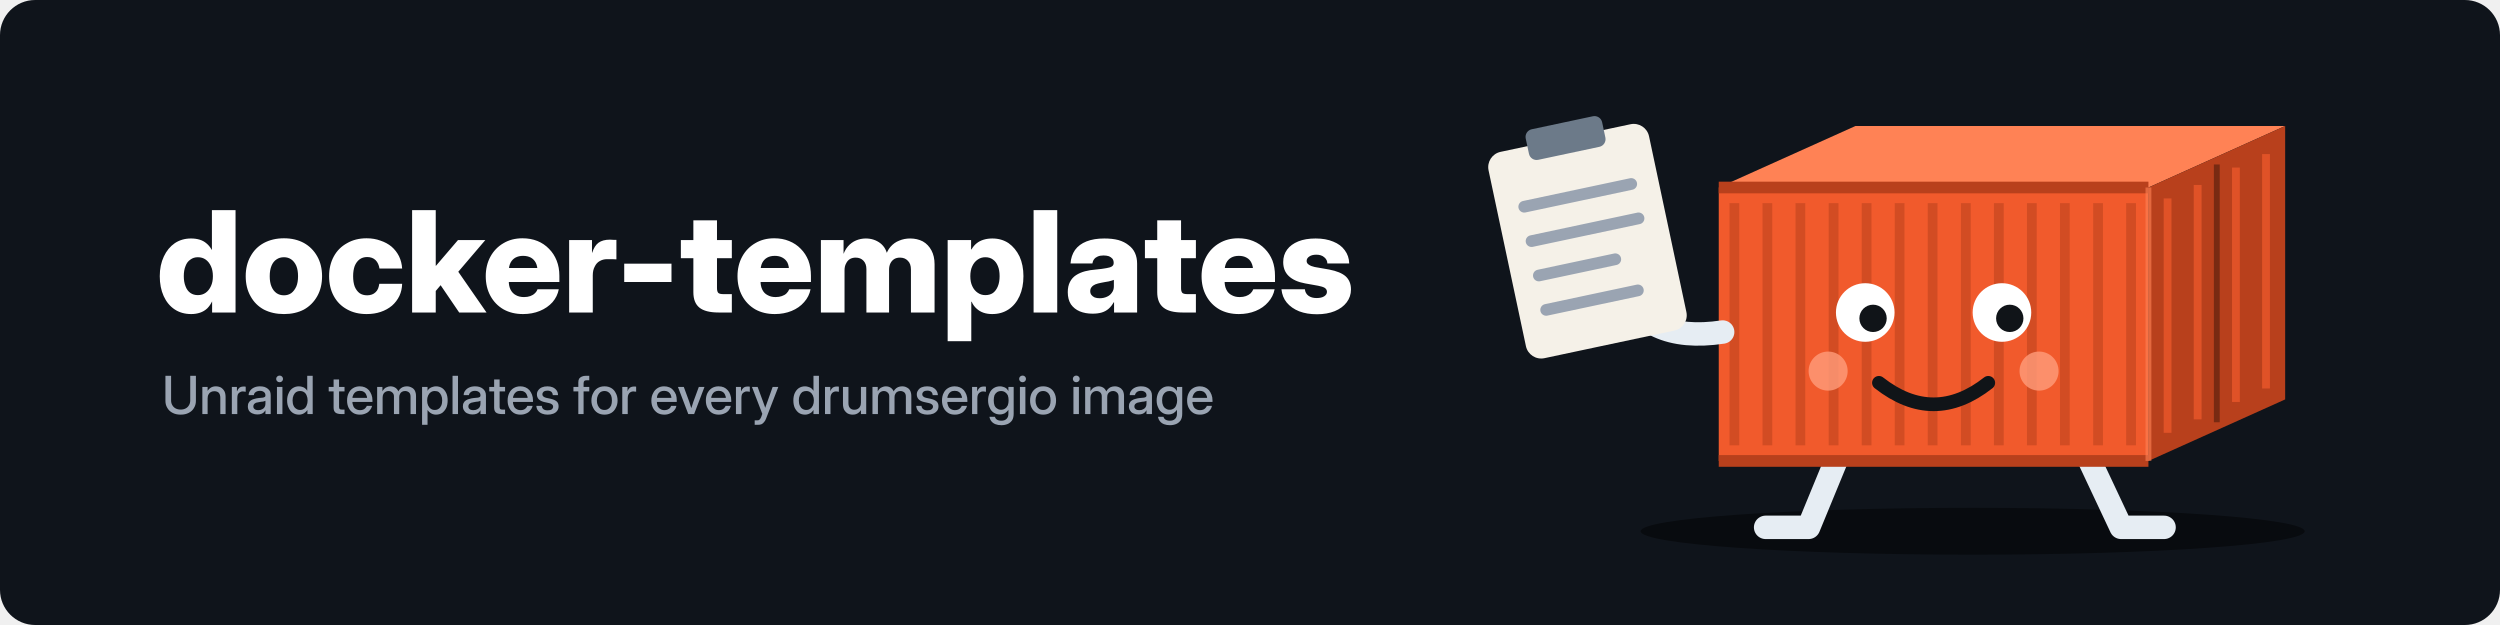
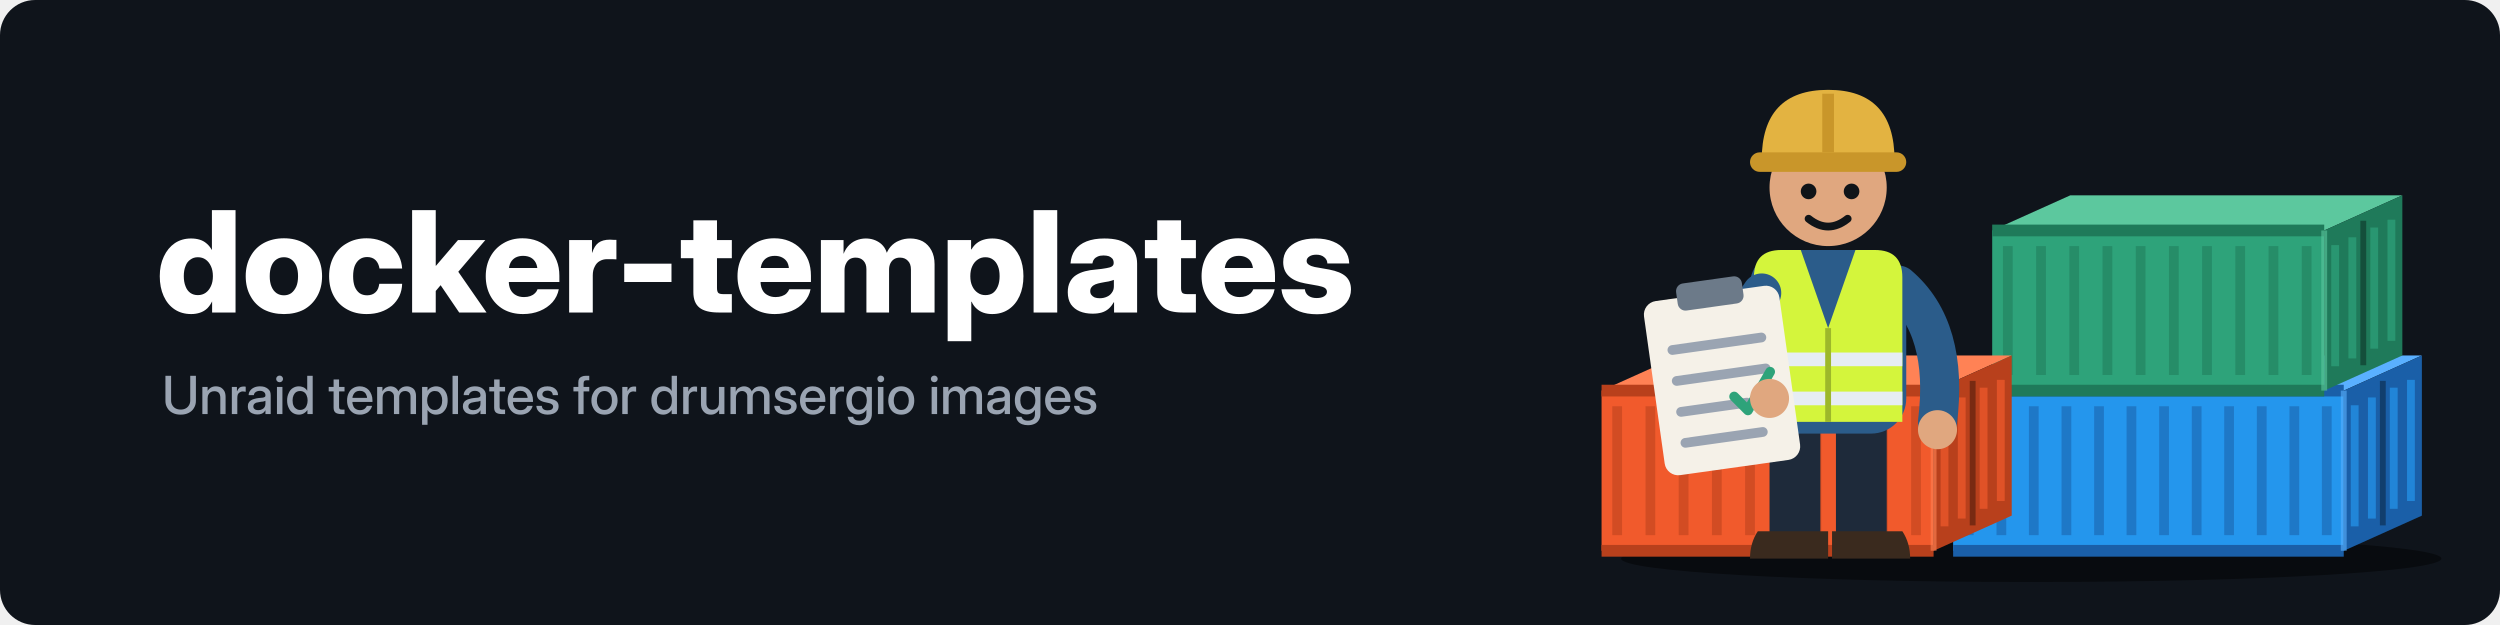
- <svg xmlns="http://www.w3.org/2000/svg" viewBox="0 0 1280 320" width="1280" height="320" role="img" aria-label="docker-templates: a friendly container mascot">
+ <svg xmlns="http://www.w3.org/2000/svg" viewBox="0 0 1280 320" width="1280" height="320" role="img" aria-label="docker-templates: a dock worker with a clipboard">
  <defs>
    <clipPath id="k">
      <rect width="1280" height="320" rx="18" />
    </clipPath>
  </defs>
  <g clip-path="url(#k)">
    <rect width="1280" height="320" fill="#0F141B" />
-     <ellipse cx="1010" cy="272" rx="170" ry="12" fill="#000" opacity=".45" />
-     <path d="M940 236l-14 34h-22M1070 236l16 34h22" stroke="#E6EDF3" stroke-width="12" fill="none" stroke-linecap="round" stroke-linejoin="round" />
-     <path d="M880 96h220l70 -31.5h-220z" fill="#FF8255" />
-     <rect x="880" y="96" width="220" height="140" fill="#F15A2C" />
-     <path d="M1100 96l70 -31.5v140l-70 31.5z" fill="#B8401C" />
-     <path d="M888.0 104v124M904.9 104v124M921.8 104v124M938.8 104v124M955.7 104v124M972.6 104v124M989.5 104v124M1006.5 104v124M1023.4 104v124M1040.3 104v124M1057.2 104v124M1074.2 104v124M1091.1 104v124" stroke="#B8401C" stroke-width="5" opacity=".55" />
-     <path d="M1109.8 101.6v120M1125.2 94.7v120M1144.8 85.8v120M1160.2 78.9v120" stroke="#F15A2C" stroke-width="4" opacity=".7" />
-     <path d="M1135.0 84.2v132" stroke="#000" stroke-opacity=".35" stroke-width="3" />
-     <path d="M880 96h220M880 236h220" stroke="#B8401C" stroke-width="6" />
-     <path d="M1100 96v140" stroke="#FF8255" stroke-width="3" opacity=".6" />
-     <circle cx="955" cy="160" r="15" fill="#fff" />
-     <circle cx="1025" cy="160" r="15" fill="#fff" />
-     <circle cx="959" cy="163" r="7" fill="#101418" />
-     <circle cx="1029" cy="163" r="7" fill="#101418" />
-     <path d="M962 196q28 22 56 0" stroke="#101418" stroke-width="7" fill="none" stroke-linecap="round" />
-     <circle cx="936" cy="190" r="10" fill="#FF9C7A" opacity=".8" />
-     <circle cx="1044" cy="190" r="10" fill="#FF9C7A" opacity=".8" />
-     <path d="M882 170q-40 6-52 -24" stroke="#E6EDF3" stroke-width="12" fill="none" stroke-linecap="round" />
-     <g transform="rotate(-12 810 120)">
-       <rect x="770" y="70" width="84" height="108" rx="8" fill="#F5F1E8" />
-       <rect x="792" y="62" width="40" height="16" rx="4" fill="#6C7A89" />
-       <path d="M784 100h56M784 118h56M784 136h40M784 154h48" stroke="#9AA4B2" stroke-width="6" stroke-linecap="round" />
+     <ellipse cx="1040" cy="286" rx="210" ry="12" fill="#000" opacity=".45" />
+     <path d="M1000 200h200l40 -18.0h-200z" fill="#5AB0FF" />
+     <rect x="1000" y="200" width="200" height="82" fill="#2496ED" />
+     <path d="M1200 200l40 -18.0v82l-40 18.0z" fill="#1A5FA8" />
+     <path d="M1008.0 208v66M1024.7 208v66M1041.3 208v66M1058.0 208v66M1074.7 208v66M1091.3 208v66M1108.0 208v66M1124.7 208v66M1141.3 208v66M1158.0 208v66M1174.7 208v66M1191.3 208v66" stroke="#1A5FA8" stroke-width="5" opacity=".55" />
+     <path d="M1205.6 207.5v62M1214.4 203.5v62M1225.6 198.5v62M1234.4 194.5v62" stroke="#2496ED" stroke-width="4" opacity=".7" />
+     <path d="M1220.0 195.0v74" stroke="#000" stroke-opacity=".35" stroke-width="3" />
+     <path d="M1000 200h200M1000 282h200" stroke="#1A5FA8" stroke-width="6" />
+     <path d="M1200 200v82" stroke="#5AB0FF" stroke-width="3" opacity=".6" />
+     <path d="M1020 118h170l40 -18.0h-170z" fill="#5CC89E" />
+     <rect x="1020" y="118" width="170" height="82" fill="#2EA37A" />
+     <path d="M1190 118l40 -18.0v82l-40 18.0z" fill="#1F7A5A" />
+     <path d="M1028.0 126v66M1045.0 126v66M1062.0 126v66M1079.0 126v66M1096.0 126v66M1113.0 126v66M1130.0 126v66M1147.0 126v66M1164.0 126v66M1181.0 126v66" stroke="#1F7A5A" stroke-width="5" opacity=".55" />
+     <path d="M1195.6 125.5v62M1204.4 121.5v62M1215.6 116.5v62M1224.4 112.5v62" stroke="#2EA37A" stroke-width="4" opacity=".7" />
+     <path d="M1210.0 113.0v74" stroke="#000" stroke-opacity=".35" stroke-width="3" />
+     <path d="M1020 118h170M1020 200h170" stroke="#1F7A5A" stroke-width="6" />
+     <path d="M1190 118v82" stroke="#5CC89E" stroke-width="3" opacity=".6" />
+     <path d="M820 200h170l40 -18.0h-170z" fill="#FF8255" />
+     <rect x="820" y="200" width="170" height="82" fill="#F15A2C" />
+     <path d="M990 200l40 -18.0v82l-40 18.0z" fill="#B8401C" />
+     <path d="M828.0 208v66M845.0 208v66M862.0 208v66M879.0 208v66M896.0 208v66M913.0 208v66M930.0 208v66M947.0 208v66M964.0 208v66M981.0 208v66" stroke="#B8401C" stroke-width="5" opacity=".55" />
+     <path d="M995.6 207.5v62M1004.4 203.5v62M1015.6 198.5v62M1024.4 194.5v62" stroke="#F15A2C" stroke-width="4" opacity=".7" />
+     <path d="M1010.0 195.0v74" stroke="#000" stroke-opacity=".35" stroke-width="3" />
+     <path d="M820 200h170M820 282h170" stroke="#B8401C" stroke-width="6" />
+     <path d="M990 200v82" stroke="#FF8255" stroke-width="3" opacity=".6" />
+     <path d="M906 214h26v60h-26zM940 214h26v60h-26z" fill="#1E2A3A" />
+     <path d="M900 272h36v14h-40q0-8 4-14zM938 272h36q4 6 4 14h-40z" fill="#3A2A1E" />
+     <rect x="896" y="128" width="80" height="94" rx="18" fill="#2B5C8A" />
+     <path d="M972 146q26 22 20 70" stroke="#2B5C8A" stroke-width="20" fill="none" stroke-linecap="round" />
+     <circle cx="992" cy="220" r="10" fill="#E0A77F" />
+     <path d="M898 142q0-14 14-14h10l14 40 14-40h10q14 0 14 14v74h-76z" fill="#D4F53C" />
+     <path d="M898 184h76M898 204h76" stroke="#E6EDF3" stroke-width="7" />
+     <path d="M936 168v48" stroke="#9DB82A" stroke-width="3" />
+     <circle cx="936" cy="96" r="30" fill="#E0A77F" />
+     <circle cx="926" cy="98" r="4" fill="#101418" />
+     <circle cx="948" cy="98" r="4" fill="#101418" />
+     <path d="M926 112q10 8 20 0" stroke="#101418" stroke-width="4" fill="none" stroke-linecap="round" />
+     <path d="M902 82q0-36 34-36t34 36z" fill="#E3B341" />
+     <rect x="896" y="78" width="80" height="10" rx="5" fill="#C9962A" />
+     <path d="M936 48v30" stroke="#C9962A" stroke-width="6" />
+     <path d="M902 150q-16 22-2 52" stroke="#2B5C8A" stroke-width="20" fill="none" stroke-linecap="round" />
+     <g transform="rotate(-8 880 190)">
+       <rect x="846" y="150" width="70" height="90" rx="7" fill="#F5F1E8" />
+       <rect x="864" y="143" width="34" height="14" rx="4" fill="#6C7A89" />
+       <path d="M858 176h46M858 192h46M858 208h34M858 224h40" stroke="#9AA4B2" stroke-width="5" stroke-linecap="round" />
+       <path d="M886 204l6 8 14-18" stroke="#2EA37A" stroke-width="5" fill="none" stroke-linecap="round" stroke-linejoin="round" />
    </g>
+     <circle cx="906" cy="204" r="10" fill="#E0A77F" />
    <path fill="#FFFFFF" d="m97.9 160.8q-4.9 0-8.5-2.4-3.6-2.4-5.6-6.8-2-4.4-2-10.2 0-5.7 2.1-10.1 2-4.3 5.6-6.8 3.6-2.4 8.3-2.4 2.4 0 4.4.6 2 .6 3.5 1.9 1.6 1.3 2.7 3.3h.1v-20.3h12.1v52.4h-12v-5.7q-1 2.1-2.5 3.6-1.6 1.5-3.7 2.2-2.1.7-4.5.7zm3.4-9.7q2.3 0 4-1.2 1.7-1.2 2.7-3.4 1-2.1 1-5.1 0-3-1-5.1-1-2.2-2.7-3.4-1.7-1.2-4-1.2-2.2 0-3.8 1.2-1.7 1.1-2.5 3.3-.9 2.1-.9 5.2 0 3 .9 5.2.8 2.2 2.5 3.4 1.6 1.1 3.8 1.1zm44.1 9.7q-5.8 0-10.3-2.3-4.4-2.4-6.8-6.8-2.5-4.4-2.5-10.3 0-5.8 2.5-10.2 2.4-4.4 6.8-6.8 4.5-2.4 10.3-2.4 5.8 0 10.2 2.4 4.3 2.4 6.8 6.8 2.5 4.4 2.5 10.2 0 5.9-2.5 10.3-2.5 4.4-6.8 6.8-4.4 2.3-10.2 2.3zm0-9.6q2.1 0 3.7-1.1 1.6-1.2 2.6-3.4.9-2.1.9-5.3 0-3.1-.9-5.3-1-2.2-2.6-3.3-1.6-1.1-3.7-1.1-2.2 0-3.8 1.1-1.7 1.1-2.6 3.3-.9 2.2-.9 5.3 0 3.2.9 5.3.9 2.2 2.6 3.4 1.6 1.1 3.8 1.1zm42.3 9.6q-5.7 0-10-2.4-4.4-2.4-6.8-6.8-2.4-4.4-2.4-10.2 0-5.7 2.4-10.1 2.4-4.4 6.8-6.8 4.3-2.5 10-2.5 3.9 0 7.1 1.2 3.3 1.1 5.7 3.1 2.4 2.1 3.8 4.9 1.4 2.9 1.6 6.3h-11.6q-.2-1.3-.7-2.4-.5-1.1-1.3-1.9-.8-.8-1.9-1.2-1.1-.4-2.4-.4-2.3 0-3.9 1.2-1.6 1.2-2.5 3.4-.8 2.2-.8 5.2 0 3.1.8 5.3.9 2.2 2.5 3.4 1.6 1.1 3.9 1.1 1.3 0 2.4-.4 1.1-.4 1.9-1.2.8-.7 1.3-1.9.4-1.1.6-2.4h11.7q-.1 3.4-1.4 6.2-1.4 2.9-3.8 5-2.5 2.1-5.8 3.2-3.2 1.1-7.2 1.1zm34.2-10.4v-14.3h1.3l11.3-13.2h14l-16.3 19.1h-3.2zm-10.9 9.6v-52.4h12.1v52.4zm24.1 0l-10.4-15.3 7.9-8.5 16.5 23.8zm32.7.8q-5.7 0-10-2.4-4.3-2.5-6.7-6.9-2.4-4.4-2.4-10.1 0-5.6 2.4-10 2.4-4.4 6.7-6.9 4.2-2.5 9.7-2.5 4.2 0 7.7 1.4 3.4 1.4 5.9 4 2.5 2.5 3.9 6 1.4 3.5 1.4 7.8v3.2h-33.7v-7.2h28l-5.5 1.5q0-2.4-.9-4.2-.9-1.7-2.5-2.6-1.7-.9-4-.9-2.2 0-3.9.9-1.6.9-2.5 2.6-.9 1.8-.9 4.2v5.3q0 2.5.9 4.3 1 1.9 2.7 2.8 1.7 1 4.2 1 1.8 0 3.2-.5 1.4-.5 2.3-1.4 1-.9 1.4-2.1h10.9q-.7 3.7-3.2 6.6-2.6 2.9-6.5 4.5-3.9 1.6-8.6 1.6zm23.6-.8v-37.1h11.7v6.5h.1q1.1-3.5 3.2-5.1 2.2-1.6 5.9-1.6 1 0 1.8.1.8 0 1.5 0v10q-.7 0-2-.1-1.4 0-2.8 0-2.1 0-3.8 1-1.6.9-2.5 2.8-1 1.8-1 4.5v19zm52.4-25v9.4h-24.2v-9.4zm30.9-12.1v9.3h-26.1v-9.3zm-19.7-10.1h12.1v34.7q0 1.8.7 2.5.7.6 2.7.6.9 0 2.3 0 1.3 0 1.9 0v9.4q-.9 0-2.9 0-1.9 0-3.9 0-6.7 0-9.8-2.5-3.1-2.5-3.1-7.9zm41.7 48q-5.7 0-10-2.4-4.3-2.5-6.7-6.9-2.4-4.4-2.4-10.1 0-5.6 2.4-10 2.4-4.4 6.7-6.9 4.2-2.5 9.7-2.5 4.2 0 7.6 1.4 3.5 1.4 6 4 2.5 2.5 3.9 6 1.3 3.5 1.3 7.8v3.2h-33.7v-7.2h28.1l-5.6 1.5q0-2.4-.8-4.2-.9-1.7-2.6-2.6-1.6-.9-3.9-.9-2.3 0-3.9.9-1.6.9-2.5 2.6-.9 1.8-.9 4.2v5.3q0 2.5.9 4.3.9 1.9 2.7 2.8 1.7 1 4.1 1 1.8 0 3.2-.5 1.5-.5 2.4-1.4.9-.9 1.4-2.1h10.9q-.7 3.7-3.3 6.6-2.5 2.9-6.4 4.5-3.9 1.6-8.6 1.6zm23.6-.8v-37.1h11.6v8.6h-.5q.9-3.2 2.7-5.3 1.8-2.1 4.2-3.1 2.4-1 5-1 4.2 0 7.4 2.4 3.2 2.5 3.8 7h-1.1q.7-3 2.5-5.1 1.9-2.2 4.5-3.2 2.6-1.1 5.6-1.1 3.6 0 6.5 1.5 2.8 1.6 4.4 4.6 1.6 3 1.6 7.1v24.7h-12.1v-22q0-3-1.6-4.5-1.5-1.6-4-1.6-1.7 0-2.9.7-1.3.8-2 2.2-.7 1.4-.7 3.3v21.9h-11.6v-22.2q0-2.7-1.5-4.3-1.5-1.6-4-1.6-1.6 0-2.9.7-1.3.8-2 2.3-.8 1.4-.8 3.5v21.6zm64.9 14.7v-51.8h12v4.8h.2q1.1-1.9 2.6-3.1 1.6-1.3 3.7-1.9 2-.6 4.4-.6 4.7 0 8.3 2.4 3.5 2.5 5.6 6.8 2 4.4 2 10.1 0 5.8-2 10.2-2 4.4-5.6 6.8-3.6 2.4-8.4 2.4-2.5 0-4.5-.7-2-.7-3.5-2.1-1.6-1.4-2.5-3.5h-.2v20.2zm19.3-23.6q2.3 0 3.9-1.1 1.6-1.2 2.5-3.4.9-2.2.9-5.2 0-3.1-.9-5.2-.9-2.2-2.5-3.3-1.6-1.2-3.9-1.2-2.2 0-3.9 1.2-1.8 1.2-2.8 3.4-1 2.1-1 5.1 0 3 1 5.1 1 2.2 2.8 3.4 1.7 1.2 3.9 1.2zm36.8-43.5v52.4h-12.1v-52.4zm18.1 53q-3.7 0-6.6-1.2-2.8-1.2-4.5-3.6-1.6-2.5-1.6-6.2 0-3.1 1.1-5.2 1.1-2.2 3.1-3.5 2-1.3 4.6-2 2.7-.7 5.6-.9 3.3-.3 5.3-.7 2-.3 2.9-.9.9-.6.9-1.7v-.2q0-1.1-.6-2-.7-.8-1.8-1.3-1.2-.4-2.8-.4-1.7 0-2.9.5-1.2.5-1.9 1.4-.7.9-.9 2.2h-11.2q.3-4 2.3-6.9 2.1-2.9 5.9-4.4 3.8-1.5 9.1-1.5 4.1 0 7.2.8 3.1.9 5.2 2.6 2.2 1.6 3.3 4 1.1 2.4 1.1 5.5v25h-11.8v-5.2h-.2q-1.1 2-2.6 3.3-1.5 1.3-3.5 1.9-2 .6-4.7.6zm3.7-7.9q2 0 3.7-.8 1.6-.7 2.5-2.1 1-1.3 1-3.2v-3.3q-.5.2-1.2.4-.6.2-1.5.4-.8.1-1.8.3-1 .2-2.1.4-1.6.3-2.9.8-1.2.5-1.9 1.4-.7.8-.7 2.1 0 1.1.6 1.9.6.8 1.7 1.3 1.1.4 2.6.4zm49.2-29.8v9.3h-26.1v-9.3zm-19.8-10.1h12.2v34.7q0 1.8.7 2.5.7.6 2.7.6.9 0 2.3 0 1.3 0 1.9 0v9.4q-.9 0-2.9 0-1.9 0-4 0-6.6 0-9.7-2.5-3.2-2.5-3.2-7.9zm41.8 48q-5.7 0-10-2.4-4.3-2.5-6.7-6.9-2.4-4.4-2.4-10.1 0-5.6 2.4-10 2.4-4.4 6.7-6.9 4.2-2.5 9.7-2.5 4.2 0 7.6 1.4 3.5 1.4 6 4 2.5 2.5 3.9 6 1.3 3.5 1.3 7.8v3.2h-33.7v-7.2h28.1l-5.6 1.5q0-2.4-.9-4.2-.8-1.7-2.5-2.6-1.6-.9-3.9-.9-2.3 0-3.9.9-1.6.9-2.5 2.6-.9 1.8-.9 4.2v5.3q0 2.5.9 4.3.9 1.9 2.7 2.8 1.7 1 4.1 1 1.8 0 3.2-.5 1.4-.5 2.4-1.4.9-.9 1.4-2.1h10.9q-.7 3.7-3.3 6.6-2.5 2.9-6.4 4.5-3.9 1.6-8.6 1.6zm40 .1q-5.2 0-9.1-1.5-4-1.6-6.4-4.5-2.3-2.8-2.7-6.8h12q.2 2.1 1.8 3.3 1.6 1.2 4.2 1.2 2.5 0 3.9-.9 1.4-.9 1.4-2.3 0-1.2-1.1-2-1.2-.7-3.4-1.1l-6.7-1.2q-5.5-1-8.4-3.8-2.8-2.7-2.8-7.1 0-3.7 2-6.4 2-2.7 5.7-4.2 3.7-1.5 8.9-1.5 5.2 0 9 1.6 3.8 1.5 5.9 4.4 2.2 2.9 2.3 6.8h-11.2q0-1.9-1.6-3.2-1.5-1.3-4-1.3-2.3 0-3.6.9-1.4.9-1.4 2.3 0 1.2 1.1 1.9 1.1.8 3 1.2l7.4 1.3q5.8 1.1 8.5 3.5 2.7 2.5 2.7 6.7 0 3.7-2.2 6.6-2.2 2.9-6.1 4.5-3.9 1.6-9.1 1.6z" />
-     <path fill="#9AA4B2" d="m92.5 212.3q-2.4 0-4.1-.9-1.8-.9-2.7-2.5-1-1.6-1-3.6v-12.9h2.9v12.6q0 1.4.6 2.4.6 1.1 1.7 1.7 1.1.6 2.6.6 1.5 0 2.6-.6 1.1-.6 1.7-1.7.6-1 .6-2.4v-12.6h2.9v12.9q0 2-1 3.6-.9 1.6-2.7 2.5-1.7.9-4.1.9zm13.8-8.3v8h-2.7v-13.9h2.7v3.4h-.7q.7-1.8 2-2.8 1.2-.9 2.9-.9 1.4 0 2.6.6 1.1.7 1.8 1.9.6 1.2.6 3v8.7h-2.7v-8.3q0-1.7-.8-2.6-.8-.8-2.3-.8-.9 0-1.7.4-.8.4-1.2 1.2-.5.8-.5 2.1zm12.4 8v-13.9h2.6v2.2h.1q.4-1.1 1.2-1.8.8-.6 2.2-.6.3 0 .5 0 .3 0 .5.1v2.6q-.2-.1-.6-.1-.4-.1-.9-.1-.8 0-1.4.4-.7.3-1.1 1.1-.3.7-.3 1.9v8.2zm13 .2q-1.3 0-2.4-.5-1.1-.4-1.8-1.4-.6-.9-.6-2.3 0-1.2.5-1.9.4-.8 1.2-1.2.8-.5 1.8-.7 1-.3 2-.4 1.3-.1 2.1-.2.7-.1 1.1-.4.3-.2.3-.7v-.1q0-.7-.3-1.2-.4-.5-1-.8-.6-.3-1.5-.3-.9 0-1.6.3-.7.3-1.1.8-.4.5-.4 1.1h-2.7q0-1.3.8-2.3.7-1 2-1.6 1.3-.6 3-.6 1.3 0 2.3.3 1.1.4 1.8 1 .7.6 1.1 1.4.3.9.3 2v9.5h-2.7v-2q-.3.6-.8 1.1-.5.5-1.3.8-.9.3-2.1.3zm.6-2.2q1.2 0 2-.5.8-.4 1.2-1.1.4-.8.4-1.6v-1.6q-.1.1-.5.2-.3.1-.7.2-.5 0-1 .1-.6.1-1.1.2-.8.1-1.5.3-.6.3-1 .7-.4.5-.4 1.2 0 .6.3 1 .3.4.9.7.6.2 1.4.2zm9.5 2v-13.9h2.8v13.9zm1.4-16.3q-.8 0-1.3-.5-.5-.5-.5-1.2 0-.7.5-1.2.5-.5 1.3-.5.7 0 1.2.5.5.5.5 1.2 0 .7-.5 1.2-.5.5-1.2.5zm9.9 16.6q-1.8 0-3.2-.9-1.4-1-2.1-2.6-.8-1.6-.8-3.8 0-2.1.8-3.7.7-1.7 2.1-2.6 1.4-.9 3.1-.9 1 0 1.8.3.8.2 1.4.7.7.5 1.1 1.3v-7.7h2.8v19.6h-2.7v-2.1q-.5.8-1.2 1.3-.6.5-1.4.8-.8.3-1.7.3zm.5-2.4q1.2 0 2.1-.6.9-.6 1.3-1.7.5-1.1.5-2.6 0-1.4-.5-2.5-.4-1.1-1.3-1.7-.9-.6-2.1-.6-1.1 0-1.9.5-.9.6-1.4 1.7-.5 1.1-.5 2.6 0 1.6.5 2.7.5 1.1 1.4 1.6.8.6 1.9.6zm22.8-11.8v2.3h-8.1v-2.3zm-5.6-3.8h2.8v14q0 .8.3 1.1.3.3 1.1.3.4 0 .7 0 .4 0 .7 0v2.3q-.3 0-.8 0-.5 0-.9 0-2 0-3-.8-.9-.8-.9-2.5zm13.5 18q-2.1 0-3.5-.9-1.5-1-2.3-2.6-.8-1.6-.8-3.7 0-2.2.8-3.8.8-1.7 2.3-2.6 1.5-.9 3.4-.9 1.4 0 2.6.5 1.2.5 2.1 1.5.8 1 1.3 2.3.5 1.3.5 2.9v.8h-11.8v-2.1h10.3l-1.2.6q0-1.3-.5-2.2-.4-1-1.3-1.5-.8-.5-2-.5-1.1 0-2 .5-.8.5-1.3 1.5-.5.9-.5 2.2v1.2q0 1.3.5 2.4.4 1 1.3 1.5.9.6 2.2.6.9 0 1.6-.3.7-.3 1.1-.8.5-.5.7-1.1h2.7q-.3 1.3-1.2 2.3-.8 1.1-2.1 1.6-1.3.6-2.9.6zm8.8-.3v-13.9h2.7v2.9h-.3q.4-1 1.1-1.8.6-.7 1.5-1 .9-.4 1.8-.4 1.6 0 2.8.9 1.2 1 1.4 2.3h-.4q.3-.9.9-1.6.7-.8 1.6-1.2 1-.4 2.1-.4 1.3 0 2.4.6 1.1.5 1.7 1.6.6 1.2.6 2.8v9.2h-2.8v-8.9q0-1.5-.8-2.2-.9-.7-2-.7-.9 0-1.6.4-.7.4-1 1.1-.4.7-.4 1.6v8.7h-2.7v-9.1q0-1.2-.8-1.9-.8-.8-2-.8-.8 0-1.5.4-.7.4-1.1 1.1-.4.8-.4 1.9v8.4zm23 5.5v-19.4h2.8v2q.4-.8 1.1-1.3.7-.5 1.5-.7.8-.3 1.7-.3 1.8 0 3.2.9 1.3.9 2.1 2.6.7 1.6.7 3.7 0 2.2-.7 3.8-.8 1.6-2.1 2.6-1.4.9-3.2.9-.9 0-1.7-.3-.8-.3-1.4-.8-.7-.5-1.2-1.3v7.6zm6.5-7.6q1.2 0 2-.6.8-.5 1.3-1.6.5-1.1.5-2.7 0-1.5-.5-2.6-.5-1.1-1.3-1.7-.8-.5-2-.5-1.2 0-2 .6-.9.6-1.4 1.7-.5 1.1-.5 2.5 0 1.5.5 2.6.5 1.1 1.4 1.7.8.6 2 .6zm11.9-17.5v19.6h-2.8v-19.6zm7.3 19.8q-1.3 0-2.4-.5-1.1-.4-1.7-1.4-.7-.9-.7-2.3 0-1.2.5-1.9.4-.8 1.2-1.2.8-.5 1.8-.7 1-.3 2-.4 1.3-.1 2.1-.2.8-.1 1.1-.4.3-.2.3-.7v-.1q0-.7-.3-1.2-.4-.5-1-.8-.6-.3-1.5-.3-.9 0-1.6.3-.6.3-1 .8-.5.5-.5 1.1h-2.7q0-1.3.8-2.3.7-1 2-1.6 1.3-.6 3-.6 1.3 0 2.3.3 1.1.4 1.8 1 .7.6 1.1 1.4.4.9.4 2v9.5h-2.8v-2q-.3.6-.8 1.1-.5.5-1.3.8-.9.3-2.1.3zm.6-2.2q1.2 0 2-.5.8-.4 1.2-1.1.4-.8.4-1.6v-1.6q-.1.1-.5.2-.3.1-.7.2-.5 0-1 .1-.6.1-1.1.2-.8.1-1.4.3-.7.3-1.1.7-.4.5-.4 1.2 0 .6.3 1 .3.4.9.7.6.2 1.4.2zm16.2-11.9v2.3h-8.1v-2.3zm-5.6-3.8h2.8v14q0 .8.3 1.1.3.3 1.1.3.4 0 .7 0 .4 0 .7 0v2.3q-.3 0-.8 0-.5 0-.9 0-2 0-3-.8-.9-.8-.9-2.5zm13.5 18q-2.1 0-3.5-.9-1.5-1-2.3-2.6-.8-1.6-.8-3.7 0-2.2.8-3.8.8-1.7 2.3-2.6 1.5-.9 3.4-.9 1.4 0 2.6.5 1.2.5 2.1 1.5.8 1 1.3 2.3.5 1.3.5 2.9v.8h-11.8v-2.1h10.3l-1.2.6q0-1.3-.5-2.2-.4-1-1.3-1.5-.8-.5-2-.5-1.2 0-2 .5-.8.5-1.3 1.5-.5.9-.5 2.2v1.2q0 1.3.5 2.4.4 1 1.3 1.5.9.6 2.2.6.9 0 1.6-.3.7-.3 1.1-.8.5-.5.7-1.1h2.7q-.3 1.3-1.2 2.3-.8 1.1-2.1 1.6-1.3.6-2.9.6zm13.9 0q-1.6 0-2.8-.5-1.3-.5-2.1-1.5-.8-1-.9-2.5h2.8q.1 1.1.8 1.7.8.6 2.2.6 1.3 0 2.1-.5.7-.6.7-1.4 0-.7-.5-1.1-.6-.5-1.5-.7l-2.3-.5q-1.9-.4-3-1.4-1-1-1-2.6 0-1.2.7-2.1.7-1 1.9-1.5 1.2-.5 2.8-.5 1.5 0 2.7.5 1.3.6 2 1.6.7 1 .7 2.4h-2.7q0-1-.7-1.7-.8-.6-2-.6-1.2 0-1.9.5-.7.6-.7 1.4 0 .7.5 1.1.6.5 1.5.7l2.4.5q2 .5 3 1.4.9.9.9 2.4 0 1.4-.7 2.3-.7 1-2 1.5-1.3.5-2.9.5zm21.3-14.2v2.3h-8.1v-2.3zm-5.6 13.9v-16.2q0-1.1.4-1.9.5-.7 1.4-1.1.9-.4 2.1-.4.6 0 1 0 .5 0 .7 0v2.3q-.2 0-.6 0-.4 0-.7 0-.8 0-1.2.3-.4.4-.4 1.3v15.7zm13.4.3q-2 0-3.5-.9-1.5-.9-2.3-2.6-.9-1.6-.9-3.7 0-2.2.9-3.8.8-1.7 2.3-2.6 1.5-.9 3.5-.9 2 0 3.5.9 1.5.9 2.3 2.6.9 1.6.9 3.8 0 2.1-.9 3.7-.8 1.7-2.3 2.6-1.5.9-3.5.9zm0-2.4q1.2 0 2-.6.9-.6 1.4-1.7.4-1.1.4-2.5 0-1.5-.4-2.6-.5-1.1-1.4-1.7-.8-.6-2-.6-1.2 0-2.1.6-.8.6-1.3 1.7-.5 1.1-.5 2.6 0 1.4.5 2.5.5 1.1 1.3 1.7.9.6 2.1.6zm9.1 2.1v-13.9h2.7v2.2q.4-1.1 1.2-1.8.9-.6 2.2-.6.3 0 .6 0 .3 0 .4.1v2.6q-.1-.1-.6-.1-.4-.1-.9-.1-.7 0-1.4.4-.6.3-1 1.1-.4.7-.4 1.9v8.2zm21.6.3q-2.1 0-3.6-.9-1.5-1-2.3-2.6-.8-1.6-.8-3.7 0-2.2.9-3.8.8-1.7 2.3-2.6 1.4-.9 3.3-.9 1.5 0 2.7.5 1.2.5 2 1.5.9 1 1.4 2.3.4 1.3.4 2.9v.8h-11.7v-2.1h10.3l-1.3.6q0-1.3-.4-2.2-.5-1-1.3-1.5-.9-.5-2.1-.5-1.1 0-2 .5-.8.5-1.3 1.5-.4.9-.4 2.2v1.2q0 1.3.4 2.4.5 1 1.4 1.5.8.6 2.1.6.9 0 1.6-.3.7-.3 1.2-.8.4-.5.6-1.1h2.7q-.2 1.3-1.1 2.3-.9 1.1-2.2 1.6-1.3.6-2.8.6zm12.2-.3l-5.3-13.9h3l2.8 7.6q.4 1.1.7 2.2.4 1 .7 2.1h-.7q.4-1.1.7-2.1.4-1.1.7-2.2l2.8-7.6h2.9l-5.3 13.9zm15.6.3q-2 0-3.5-.9-1.5-1-2.3-2.6-.8-1.6-.8-3.7 0-2.2.8-3.8.9-1.7 2.3-2.6 1.5-.9 3.4-.9 1.5 0 2.7.5 1.1.5 2 1.5.9 1 1.3 2.3.5 1.3.5 2.9v.8h-11.7v-2.1h10.2l-1.2.6q0-1.3-.5-2.2-.4-1-1.3-1.5-.8-.5-2-.5-1.1 0-2 .5-.8.5-1.3 1.5-.5.9-.5 2.2v1.2q0 1.3.5 2.4.5 1 1.3 1.5.9.6 2.2.6.9 0 1.6-.3.7-.3 1.1-.8.5-.5.7-1.1h2.7q-.3 1.3-1.1 2.3-.9 1.1-2.2 1.6-1.3.6-2.9.6zm8.8-.3v-13.9h2.6v2.2h.1q.4-1.1 1.2-1.8.8-.6 2.2-.6.3 0 .5 0 .3 0 .5.1v2.6q-.2-.1-.6-.1-.4-.1-.9-.1-.8 0-1.4.4-.7.3-1.1 1.1-.3.7-.3 1.9v8.2zm9.6 5.5v-2.3h1.5q.5 0 .8-.2.3-.2.5-.5.3-.4.5-.9l.6-1.7-5.3-13.8h2.9l2.8 7.6q.4 1.1.8 2.2.3 1 .7 2.1h-.8q.3-1.1.7-2.1.4-1.1.8-2.2l2.7-7.6h2.9l-6.3 16.3q-.4 1.1-1 1.7-.5.7-1.3 1.1-.8.3-1.7.3-.5 0-.9 0-.5 0-.9 0zm25.8-5.2q-1.8 0-3.2-.9-1.3-1-2.1-2.6-.7-1.6-.7-3.8 0-2.1.7-3.7.8-1.7 2.1-2.6 1.4-.9 3.2-.9.9 0 1.7.3.8.2 1.5.7.6.5 1.1 1.3v-7.7h2.8v19.6h-2.8v-2.1q-.5.8-1.1 1.3-.7.5-1.5.8-.8.3-1.7.3zm.6-2.4q1.2 0 2-.6.9-.6 1.4-1.7.5-1.1.5-2.6 0-1.4-.5-2.5-.5-1.1-1.4-1.7-.8-.6-2-.6-1.1 0-2 .5-.8.6-1.3 1.7-.5 1.1-.5 2.6 0 1.6.5 2.7.5 1.1 1.3 1.6.9.6 2 .6zm9.6 2.1v-13.9h2.7v2.2q.4-1.1 1.2-1.8.9-.6 2.2-.6.3 0 .6 0 .2 0 .4.1v2.6q-.2-.1-.6-.1-.4-.1-.9-.1-.7 0-1.4.4-.6.3-1 1.1-.4.7-.4 1.9v8.2zm14.2.3q-1.4 0-2.6-.6-1.1-.7-1.8-1.9-.6-1.2-.6-3v-8.7h2.8v8.3q0 1.7.8 2.5.8.9 2.2.9 1 0 1.7-.4.8-.4 1.2-1.2.5-.8.5-2.1v-8h2.7v13.9h-2.7v-3.5h.7q-.7 1.9-1.9 2.8-1.2 1-3 1zm10.1-.3v-13.9h2.7v2.9h-.3q.4-1 1.1-1.8.6-.7 1.5-1 .9-.4 1.8-.4 1.7 0 2.8.9 1.2 1 1.4 2.3h-.4q.3-.9.9-1.6.7-.8 1.6-1.2 1-.4 2.1-.4 1.4 0 2.4.6 1.1.5 1.7 1.6.6 1.2.6 2.8v9.2h-2.8v-8.9q0-1.5-.8-2.2-.9-.7-2-.7-.9 0-1.6.4-.7.4-1 1.1-.4.7-.4 1.6v8.7h-2.7v-9.1q0-1.2-.8-1.9-.8-.8-2-.8-.8 0-1.5.4-.7.4-1.1 1.1-.4.8-.4 1.9v8.4zm28.2.3q-1.6 0-2.9-.5-1.3-.5-2-1.5-.8-1-.9-2.5h2.7q.1 1.1.9 1.7.8.6 2.1.6 1.4 0 2.1-.5.8-.6.8-1.4 0-.7-.5-1.1-.6-.5-1.5-.7l-2.3-.5q-2-.4-3-1.4-1-1-1-2.6 0-1.2.7-2.1.6-1 1.8-1.5 1.2-.5 2.8-.5 1.6 0 2.8.5 1.2.6 1.9 1.6.7 1 .8 2.4h-2.7q0-1-.7-1.7-.8-.6-2-.6-1.2 0-1.9.5-.7.6-.7 1.4 0 .7.5 1.1.5.5 1.5.7l2.4.5q2 .5 3 1.4.9.9.9 2.4 0 1.4-.7 2.3-.8 1-2 1.5-1.3.5-2.9.5zm14 0q-2.1 0-3.5-.9-1.5-1-2.3-2.6-.8-1.6-.8-3.7 0-2.2.8-3.8.8-1.7 2.3-2.6 1.5-.9 3.4-.9 1.4 0 2.6.5 1.2.5 2.1 1.5.8 1 1.3 2.3.5 1.3.5 2.9v.8h-11.8v-2.1h10.3l-1.2.6q0-1.3-.5-2.2-.4-1-1.3-1.5-.8-.5-2-.5-1.2 0-2 .5-.8.5-1.3 1.5-.5.9-.5 2.2v1.2q0 1.3.5 2.4.4 1 1.3 1.5.9.6 2.1.6 1 0 1.7-.3.7-.3 1.1-.8.5-.5.7-1.1h2.7q-.3 1.3-1.2 2.3-.8 1.1-2.1 1.6-1.3.6-2.9.6zm8.8-.3v-13.9h2.6v2.2h.1q.4-1.1 1.2-1.8.8-.6 2.1-.6.4 0 .6 0 .3 0 .5.1v2.6q-.2-.1-.6-.1-.4-.1-.9-.1-.8 0-1.4.4-.7.3-1.1 1.1-.4.7-.4 1.9v8.2zm15 5.7q-1.7 0-3-.5-1.3-.5-2.1-1.5-.8-1-1-2.3h2.8q.2.7.6 1.1.5.5 1.2.7.6.2 1.5.2 1.7 0 2.6-.9 1-.9 1-2.6v-2.1q-.5.8-1.2 1.3-.6.6-1.4.8-.8.3-1.7.3-1.8 0-3.2-.9-1.4-.9-2.1-2.6-.8-1.6-.8-3.7 0-2.1.8-3.8.7-1.6 2.1-2.5 1.4-.9 3.2-.9.9 0 1.7.3.8.2 1.5.7.6.6 1.1 1.4v-2.1h2.7v13.7q0 2.1-.8 3.4-.9 1.3-2.3 1.9-1.5.6-3.2.6zm-.2-7.9q1.2 0 2.1-.6.9-.6 1.4-1.7.4-1.1.4-2.5 0-1.5-.4-2.6-.5-1-1.4-1.6-.9-.6-2.1-.6-1.1 0-1.9.5-.9.6-1.4 1.6-.4 1.1-.4 2.7 0 1.5.4 2.6.5 1.1 1.4 1.6.8.6 1.9.6zm9.7 2.2v-13.9h2.8v13.9zm1.4-16.3q-.8 0-1.3-.5-.5-.5-.5-1.2 0-.7.5-1.2.5-.5 1.3-.5.7 0 1.2.5.5.5.5 1.2 0 .7-.5 1.2-.5.5-1.2.5zm10.5 16.6q-2 0-3.5-.9-1.5-.9-2.4-2.6-.8-1.6-.8-3.7 0-2.2.8-3.8.9-1.7 2.4-2.6 1.5-.9 3.5-.9 2 0 3.5.9 1.5.9 2.3 2.6.8 1.6.8 3.8 0 2.1-.8 3.7-.8 1.7-2.3 2.6-1.5.9-3.5.9zm0-2.4q1.2 0 2-.6.9-.6 1.4-1.7.4-1.1.4-2.5 0-1.5-.4-2.6-.5-1.1-1.4-1.7-.8-.6-2-.6-1.2 0-2.1.6-.8.6-1.3 1.7-.5 1.1-.5 2.6 0 1.4.5 2.5.5 1.1 1.3 1.7.9.6 2.1.6zm15.5 2.1v-13.9h2.8v13.9zm1.4-16.3q-.7 0-1.2-.5-.5-.5-.5-1.2 0-.7.5-1.2.5-.5 1.2-.5.8 0 1.3.5.5.5.5 1.2 0 .7-.5 1.2-.5.5-1.3.5zm4.6 16.3v-13.9h2.7v2.9h-.3q.4-1 1.1-1.8.6-.7 1.5-1 .9-.4 1.8-.4 1.6 0 2.8.9 1.1 1 1.4 2.3h-.4q.3-.9.9-1.6.7-.8 1.6-1.2 1-.4 2.1-.4 1.3 0 2.4.6 1 .5 1.7 1.6.6 1.2.6 2.8v9.2h-2.8v-8.9q0-1.5-.9-2.2-.8-.7-1.9-.7-.9 0-1.6.4-.7.4-1.1 1.1-.3.7-.3 1.6v8.7h-2.8v-9.1q0-1.2-.7-1.9-.8-.8-2-.8-.8 0-1.5.4-.7.4-1.1 1.1-.5.8-.5 1.9v8.4zm27.3.2q-1.4 0-2.5-.5-1.1-.4-1.7-1.4-.7-.9-.7-2.3 0-1.2.5-1.9.4-.8 1.2-1.2.8-.5 1.8-.7 1-.3 2-.4 1.3-.1 2.1-.2.8-.1 1.1-.4.3-.2.3-.7v-.1q0-.7-.3-1.2-.4-.5-1-.8-.6-.3-1.5-.3-.9 0-1.6.3-.6.3-1 .8-.4.5-.5 1.1h-2.7q0-1.3.8-2.3.7-1 2-1.6 1.3-.6 3-.6 1.3 0 2.3.3 1.1.4 1.8 1 .7.6 1.1 1.4.4.9.4 2v9.5h-2.8v-2q-.3.6-.8 1.1-.5.5-1.3.8-.8.3-2 .3zm.5-2.2q1.2 0 2-.5.8-.4 1.2-1.1.4-.8.4-1.6v-1.6q-.1.1-.4.2-.4.1-.8.2-.5 0-1 .1-.6.1-1.1.2-.8.1-1.4.3-.7.3-1.1.7-.4.5-.4 1.2 0 .6.3 1 .3.4.9.7.6.2 1.4.2zm15.6 7.7q-1.7 0-3-.5-1.3-.5-2.1-1.5-.8-1-1-2.3h2.8q.2.7.6 1.1.5.5 1.2.7.6.2 1.5.2 1.7 0 2.6-.9 1-.9 1-2.6v-2.1q-.5.8-1.2 1.3-.6.6-1.4.8-.8.3-1.7.3-1.9 0-3.2-.9-1.4-.9-2.1-2.6-.8-1.6-.8-3.7 0-2.1.8-3.8.7-1.6 2.1-2.5 1.3-.9 3.1-.9 1 0 1.8.3.8.2 1.4.7.7.6 1.2 1.4v-2.1h2.7v13.7q0 2.1-.8 3.4-.9 1.3-2.3 1.9-1.5.6-3.2.6zm-.2-7.9q1.2 0 2.1-.6.9-.6 1.3-1.7.5-1.1.5-2.5 0-1.5-.5-2.6-.4-1-1.3-1.6-.9-.6-2.1-.6-1.1 0-1.9.5-.9.6-1.4 1.6-.5 1.1-.5 2.7 0 1.5.5 2.6.5 1.1 1.4 1.6.8.6 1.9.6zm15.6 2.5q-2.1 0-3.5-.9-1.5-1-2.3-2.6-.8-1.6-.8-3.7 0-2.2.8-3.8.8-1.7 2.3-2.6 1.5-.9 3.4-.9 1.4 0 2.6.5 1.2.5 2.1 1.5.8 1 1.3 2.3.5 1.3.5 2.9v.8h-11.8v-2.1h10.3l-1.2.6q0-1.3-.5-2.2-.5-1-1.3-1.5-.9-.5-2-.5-1.2 0-2 .5-.8.5-1.3 1.5-.5.9-.5 2.2v1.2q0 1.3.5 2.4.4 1 1.3 1.5.9.6 2.1.6 1 0 1.7-.3.7-.3 1.1-.8.5-.5.7-1.1h2.6q-.2 1.3-1.1 2.3-.8 1.1-2.1 1.6-1.3.6-2.9.6z" />
+     <path fill="#9AA4B2" d="m92.5 212.3q-2.4 0-4.1-.9-1.8-.9-2.7-2.5-1-1.6-1-3.6v-12.9h2.9v12.6q0 1.4.6 2.4.6 1.1 1.7 1.7 1.1.6 2.6.6 1.5 0 2.6-.6 1.1-.6 1.7-1.7.6-1 .6-2.4v-12.6h2.9v12.9q0 2-1 3.6-.9 1.6-2.7 2.5-1.7.9-4.1.9zm13.8-8.3v8h-2.7v-13.9h2.7v3.4h-.7q.7-1.8 2-2.8 1.2-.9 2.9-.9 1.4 0 2.6.6 1.1.7 1.8 1.9.6 1.2.6 3v8.7h-2.7v-8.3q0-1.7-.8-2.6-.8-.8-2.3-.8-.9 0-1.7.4-.8.4-1.2 1.2-.5.8-.5 2.1zm12.4 8v-13.9h2.6v2.2h.1q.4-1.1 1.2-1.8.8-.6 2.2-.6.3 0 .5 0 .3 0 .5.1v2.6q-.2-.1-.6-.1-.4-.1-.9-.1-.8 0-1.4.4-.7.3-1.1 1.1-.3.7-.3 1.9v8.2zm13 .2q-1.3 0-2.4-.5-1.1-.4-1.8-1.4-.6-.9-.6-2.3 0-1.2.5-1.9.4-.8 1.2-1.2.8-.5 1.8-.7 1-.3 2-.4 1.3-.1 2.1-.2.7-.1 1.1-.4.3-.2.3-.7v-.1q0-.7-.3-1.2-.4-.5-1-.8-.6-.3-1.5-.3-.9 0-1.6.3-.7.3-1.1.8-.4.5-.4 1.1h-2.7q0-1.3.8-2.3.7-1 2-1.6 1.3-.6 3-.6 1.3 0 2.3.3 1.1.4 1.8 1 .7.6 1.1 1.4.3.9.3 2v9.5h-2.7v-2q-.3.6-.8 1.1-.5.5-1.3.8-.9.3-2.1.3zm.6-2.2q1.2 0 2-.5.8-.4 1.2-1.1.4-.8.4-1.6v-1.6q-.1.1-.5.2-.3.1-.7.2-.5 0-1 .1-.6.1-1.1.2-.8.1-1.5.3-.6.3-1 .7-.4.5-.4 1.2 0 .6.3 1 .3.4.9.7.6.2 1.4.2zm9.5 2v-13.9h2.8v13.9zm1.4-16.3q-.8 0-1.3-.5-.5-.5-.5-1.2 0-.7.5-1.2.5-.5 1.3-.5.7 0 1.2.5.5.5.5 1.2 0 .7-.5 1.2-.5.5-1.2.5zm9.9 16.6q-1.8 0-3.2-.9-1.4-1-2.1-2.6-.8-1.6-.8-3.8 0-2.1.8-3.7.7-1.7 2.1-2.6 1.4-.9 3.1-.9 1 0 1.8.3.8.2 1.4.7.7.5 1.1 1.3v-7.7h2.8v19.6h-2.7v-2.1q-.5.8-1.2 1.3-.6.5-1.4.8-.8.3-1.7.3zm.5-2.4q1.2 0 2.1-.6.9-.6 1.3-1.7.5-1.1.5-2.6 0-1.4-.5-2.5-.4-1.1-1.3-1.7-.9-.6-2.1-.6-1.1 0-1.9.5-.9.6-1.4 1.7-.5 1.1-.5 2.6 0 1.6.5 2.7.5 1.1 1.4 1.6.8.6 1.9.6zm22.8-11.8v2.3h-8.1v-2.3zm-5.6-3.8h2.8v14q0 .8.3 1.1.3.3 1.1.3.4 0 .7 0 .4 0 .7 0v2.3q-.3 0-.8 0-.5 0-.9 0-2 0-3-.8-.9-.8-.9-2.5zm13.5 18q-2.1 0-3.5-.9-1.5-1-2.3-2.6-.8-1.6-.8-3.7 0-2.2.8-3.8.8-1.7 2.3-2.6 1.5-.9 3.4-.9 1.4 0 2.6.5 1.2.5 2.1 1.5.8 1 1.3 2.3.5 1.3.5 2.9v.8h-11.8v-2.1h10.3l-1.2.6q0-1.3-.5-2.2-.4-1-1.3-1.5-.8-.5-2-.5-1.1 0-2 .5-.8.5-1.3 1.5-.5.9-.5 2.2v1.2q0 1.3.5 2.4.4 1 1.3 1.5.9.6 2.2.6.9 0 1.6-.3.7-.3 1.1-.8.5-.5.7-1.1h2.7q-.3 1.3-1.2 2.3-.8 1.1-2.1 1.6-1.3.6-2.9.6zm8.8-.3v-13.9h2.7v2.9h-.3q.4-1 1.1-1.8.6-.7 1.5-1 .9-.4 1.8-.4 1.6 0 2.8.9 1.2 1 1.4 2.3h-.4q.3-.9.9-1.6.7-.8 1.6-1.2 1-.4 2.1-.4 1.3 0 2.4.6 1.1.5 1.7 1.6.6 1.2.6 2.8v9.2h-2.8v-8.9q0-1.5-.8-2.2-.9-.7-2-.7-.9 0-1.6.4-.7.4-1 1.1-.4.7-.4 1.6v8.7h-2.7v-9.1q0-1.2-.8-1.9-.8-.8-2-.8-.8 0-1.5.4-.7.4-1.1 1.1-.4.8-.4 1.9v8.4zm23 5.5v-19.4h2.8v2q.4-.8 1.1-1.3.7-.5 1.5-.7.8-.3 1.7-.3 1.8 0 3.2.9 1.3.9 2.1 2.6.7 1.6.7 3.7 0 2.2-.7 3.8-.8 1.6-2.1 2.6-1.4.9-3.2.9-.9 0-1.7-.3-.8-.3-1.4-.8-.7-.5-1.2-1.3v7.6zm6.5-7.6q1.2 0 2-.6.8-.5 1.3-1.6.5-1.1.5-2.7 0-1.5-.5-2.6-.5-1.1-1.3-1.7-.8-.5-2-.5-1.2 0-2 .6-.9.6-1.4 1.7-.5 1.1-.5 2.5 0 1.5.5 2.6.5 1.1 1.4 1.7.8.6 2 .6zm11.9-17.5v19.6h-2.8v-19.6zm7.3 19.8q-1.3 0-2.4-.5-1.1-.4-1.7-1.4-.7-.9-.7-2.3 0-1.2.5-1.9.4-.8 1.2-1.2.8-.5 1.8-.7 1-.3 2-.4 1.3-.1 2.1-.2.8-.1 1.1-.4.3-.2.3-.7v-.1q0-.7-.3-1.2-.4-.5-1-.8-.6-.3-1.5-.3-.9 0-1.6.3-.6.3-1 .8-.5.5-.5 1.1h-2.7q0-1.3.8-2.3.7-1 2-1.6 1.3-.6 3-.6 1.3 0 2.3.3 1.1.4 1.8 1 .7.6 1.1 1.4.4.9.4 2v9.5h-2.8v-2q-.3.6-.8 1.1-.5.5-1.3.8-.9.3-2.1.3zm.6-2.2q1.2 0 2-.5.8-.4 1.2-1.1.4-.8.4-1.6v-1.6q-.1.1-.5.2-.3.1-.7.2-.5 0-1 .1-.6.1-1.1.2-.8.1-1.4.3-.7.3-1.1.7-.4.5-.4 1.2 0 .6.3 1 .3.4.9.7.6.2 1.4.2zm16.2-11.9v2.3h-8.1v-2.3zm-5.6-3.8h2.8v14q0 .8.3 1.1.3.3 1.1.3.4 0 .7 0 .4 0 .7 0v2.3q-.3 0-.8 0-.5 0-.9 0-2 0-3-.8-.9-.8-.9-2.5zm13.5 18q-2.1 0-3.5-.9-1.5-1-2.3-2.6-.8-1.6-.8-3.7 0-2.2.8-3.8.8-1.7 2.3-2.6 1.5-.9 3.4-.9 1.4 0 2.6.5 1.2.5 2.1 1.5.8 1 1.3 2.3.5 1.3.5 2.9v.8h-11.8v-2.1h10.3l-1.2.6q0-1.3-.5-2.2-.4-1-1.3-1.5-.8-.5-2-.5-1.2 0-2 .5-.8.5-1.3 1.5-.5.9-.5 2.2v1.2q0 1.3.5 2.4.4 1 1.3 1.5.9.6 2.2.6.9 0 1.6-.3.7-.3 1.1-.8.5-.5.7-1.1h2.7q-.3 1.3-1.2 2.3-.8 1.1-2.1 1.6-1.3.6-2.9.6zm13.9 0q-1.6 0-2.8-.5-1.3-.5-2.1-1.5-.8-1-.9-2.5h2.8q.1 1.1.8 1.7.8.6 2.2.6 1.3 0 2.1-.5.7-.6.7-1.4 0-.7-.5-1.1-.6-.5-1.5-.7l-2.3-.5q-1.9-.4-3-1.4-1-1-1-2.6 0-1.2.7-2.1.7-1 1.9-1.5 1.2-.5 2.8-.5 1.5 0 2.7.5 1.3.6 2 1.6.7 1 .7 2.4h-2.7q0-1-.7-1.7-.8-.6-2-.6-1.2 0-1.9.5-.7.6-.7 1.4 0 .7.5 1.1.6.5 1.5.7l2.4.5q2 .5 3 1.4.9.9.9 2.4 0 1.4-.7 2.3-.7 1-2 1.5-1.3.5-2.9.5zm21.3-14.2v2.3h-8.1v-2.3zm-5.6 13.9v-16.2q0-1.1.4-1.9.5-.7 1.4-1.1.9-.4 2.1-.4.6 0 1 0 .5 0 .7 0v2.3q-.2 0-.6 0-.4 0-.7 0-.8 0-1.2.3-.4.4-.4 1.3v15.7zm13.4.3q-2 0-3.5-.9-1.5-.9-2.3-2.6-.9-1.6-.9-3.7 0-2.2.9-3.8.8-1.7 2.3-2.6 1.5-.9 3.5-.9 2 0 3.5.9 1.5.9 2.3 2.6.9 1.6.9 3.8 0 2.1-.9 3.7-.8 1.7-2.3 2.6-1.5.9-3.5.9zm0-2.4q1.2 0 2-.6.9-.6 1.4-1.7.4-1.1.4-2.5 0-1.5-.4-2.6-.5-1.1-1.4-1.7-.8-.6-2-.6-1.2 0-2.1.6-.8.6-1.3 1.7-.5 1.1-.5 2.6 0 1.4.5 2.5.5 1.1 1.3 1.7.9.6 2.1.6zm9.1 2.1v-13.9h2.7v2.2q.4-1.1 1.2-1.8.9-.6 2.2-.6.3 0 .6 0 .3 0 .4.1v2.6q-.1-.1-.6-.1-.4-.1-.9-.1-.7 0-1.4.4-.6.3-1 1.1-.4.7-.4 1.9v8.2zm21 .3q-1.8 0-3.2-.9-1.4-1-2.1-2.6-.8-1.6-.8-3.8 0-2.1.8-3.7.7-1.7 2.1-2.6 1.4-.9 3.2-.9.9 0 1.7.3.8.2 1.4.7.7.5 1.1 1.3h.1v-7.7h2.7v19.6h-2.7v-2.1q-.5.8-1.2 1.3-.6.5-1.4.8-.8.3-1.7.3zm.5-2.4q1.2 0 2.1-.6.9-.6 1.4-1.7.4-1.1.4-2.6 0-1.4-.4-2.5-.5-1.1-1.4-1.7-.9-.6-2.1-.6-1.1 0-1.9.5-.9.6-1.4 1.7-.5 1.1-.5 2.6 0 1.6.5 2.7.5 1.1 1.4 1.6.8.6 1.9.6zm9.7 2.1v-13.9h2.6v2.2h.1q.4-1.1 1.2-1.8.8-.6 2.1-.6.4 0 .6 0 .3 0 .5.1v2.6q-.2-.1-.6-.1-.4-.1-.9-.1-.8 0-1.4.4-.7.3-1.1 1.1-.3.7-.3 1.9v8.2zm14.2.3q-1.5 0-2.6-.6-1.1-.7-1.8-1.9-.7-1.2-.7-3v-8.7h2.8v8.3q0 1.7.8 2.5.8.9 2.3.9.9 0 1.7-.4.7-.4 1.2-1.2.4-.8.4-2.1v-8h2.8v13.9h-2.7v-3.5h.6q-.7 1.9-1.9 2.8-1.2 1-2.9 1zm10-.3v-13.9h2.7v2.9h-.2q.4-1 1-1.8.7-.7 1.6-1 .8-.4 1.8-.4 1.6 0 2.8.9 1.1 1 1.4 2.3h-.4q.2-.9.9-1.6.6-.8 1.6-1.2.9-.4 2.1-.4 1.3 0 2.4.6 1 .5 1.6 1.6.7 1.2.7 2.8v9.2h-2.8v-8.9q0-1.5-.9-2.2-.8-.7-1.9-.7-1 0-1.6.4-.7.4-1.1 1.1-.3.7-.3 1.6v8.7h-2.8v-9.1q0-1.2-.7-1.9-.8-.8-2-.8-.8 0-1.5.4-.7.4-1.1 1.1-.5.8-.5 1.9v8.4zm28.3.3q-1.6 0-2.9-.5-1.3-.5-2.1-1.5-.8-1-.9-2.5h2.8q.1 1.1.9 1.7.7.6 2.1.6 1.3 0 2.1-.5.8-.6.8-1.4 0-.7-.6-1.1-.5-.5-1.4-.7l-2.3-.5q-2-.4-3-1.4-1-1-1-2.6 0-1.2.6-2.1.7-1 1.9-1.5 1.2-.5 2.8-.5 1.6 0 2.8.5 1.2.6 1.9 1.6.7 1 .7 2.4h-2.6q0-1-.8-1.7-.7-.6-2-.6-1.2 0-1.9.5-.7.6-.7 1.4 0 .7.6 1.1.5.5 1.4.7l2.4.5q2.1.5 3 1.4 1 .9 1 2.4 0 1.4-.8 2.3-.7 1-2 1.5-1.2.5-2.8.5zm14 0q-2.1 0-3.6-.9-1.5-1-2.3-2.6-.8-1.6-.8-3.7 0-2.2.9-3.8.8-1.7 2.3-2.6 1.4-.9 3.3-.9 1.5 0 2.7.5 1.2.5 2 1.5.9 1 1.4 2.3.4 1.3.4 2.9v.8h-11.7v-2.1h10.3l-1.3.6q0-1.3-.4-2.2-.5-1-1.3-1.5-.9-.5-2.1-.5-1.1 0-1.9.5-.9.5-1.4 1.5-.4.9-.4 2.2v1.2q0 1.3.4 2.4.5 1 1.4 1.5.9.6 2.1.6.9 0 1.6-.3.7-.3 1.2-.8.4-.5.6-1.1h2.7q-.2 1.3-1.1 2.3-.9 1.1-2.2 1.6-1.3.6-2.8.6zm8.7-.3v-13.9h2.7v2.2q.4-1.1 1.2-1.8.9-.6 2.2-.6.3 0 .6 0 .3 0 .4.1v2.6q-.1-.1-.6-.1-.4-.1-.8-.1-.8 0-1.5.4-.6.3-1 1.1-.4.7-.4 1.9v8.2zm15.1 5.7q-1.8 0-3.1-.5-1.3-.5-2.1-1.5-.7-1-.9-2.3h2.8q.1.7.6 1.1.4.5 1.1.7.7.2 1.6.2 1.6 0 2.6-.9.9-.9.9-2.6v-2.1q-.5.8-1.1 1.3-.7.6-1.5.8-.8.3-1.7.3-1.8 0-3.1-.9-1.4-.9-2.2-2.6-.7-1.6-.7-3.7 0-2.1.7-3.8.8-1.6 2.2-2.5 1.3-.9 3.1-.9.9 0 1.7.3.8.2 1.5.7.7.6 1.1 1.4h.1v-2.1h2.7v13.7q0 2.1-.9 3.4-.8 1.3-2.3 1.9-1.4.6-3.1.6zm-.2-7.9q1.2 0 2.1-.6.8-.6 1.3-1.7.5-1.1.5-2.5 0-1.5-.5-2.6-.5-1-1.3-1.6-.9-.6-2.1-.6-1.1 0-2 .5-.8.6-1.3 1.6-.5 1.1-.5 2.7 0 1.5.5 2.6.5 1.1 1.3 1.6.9.6 2 .6zm9.6 2.2v-13.9h2.8v13.9zm1.4-16.3q-.7 0-1.2-.5-.5-.5-.5-1.2 0-.7.5-1.2.5-.5 1.2-.5.8 0 1.3.5.5.5.5 1.2 0 .7-.5 1.2-.5.5-1.3.5zm10.5 16.6q-2 0-3.5-.9-1.5-.9-2.3-2.6-.8-1.6-.8-3.7 0-2.2.8-3.8.8-1.7 2.3-2.6 1.5-.9 3.5-.9 2 0 3.5.9 1.5.9 2.4 2.6.8 1.6.8 3.8 0 2.1-.8 3.7-.9 1.7-2.4 2.6-1.5.9-3.5.9zm0-2.4q1.2 0 2.1-.6.8-.6 1.3-1.7.5-1.1.5-2.5 0-1.5-.5-2.6-.5-1.1-1.3-1.7-.9-.6-2.1-.6-1.2 0-2 .6-.9.6-1.3 1.7-.5 1.1-.5 2.6 0 1.4.5 2.5.4 1.1 1.3 1.7.8.6 2 .6zm15.6 2.1v-13.9h2.8v13.9zm1.4-16.3q-.8 0-1.3-.5-.5-.5-.5-1.2 0-.7.5-1.2.5-.5 1.3-.5.7 0 1.2.5.5.5.5 1.2 0 .7-.5 1.2-.5.5-1.2.5zm4.5 16.3v-13.9h2.7v2.9h-.2q.3-1 1-1.8.7-.7 1.5-1 .9-.4 1.9-.4 1.6 0 2.7.9 1.2 1 1.5 2.3h-.5q.3-.9 1-1.6.6-.8 1.6-1.2.9-.4 2.1-.4 1.3 0 2.3.6 1.1.5 1.7 1.6.6 1.2.6 2.8v9.2h-2.8v-8.9q0-1.5-.8-2.2-.8-.7-2-.7-.9 0-1.6.4-.6.4-1 1.1-.4.7-.4 1.6v8.7h-2.7v-9.1q0-1.2-.8-1.9-.7-.8-1.9-.8-.8 0-1.5.4-.8.4-1.2 1.1-.4.8-.4 1.9v8.4zm27.3.2q-1.4 0-2.5-.5-1-.4-1.7-1.4-.6-.9-.6-2.3 0-1.2.4-1.9.5-.8 1.3-1.2.8-.5 1.7-.7 1-.3 2.1-.4 1.3-.1 2.1-.2.7-.1 1-.4.4-.2.4-.7v-.1q0-.7-.4-1.2-.3-.5-.9-.8-.7-.3-1.5-.3-.9 0-1.6.3-.7.3-1.1.8-.4.5-.4 1.1h-2.8q.1-1.3.8-2.3.8-1 2.1-1.6 1.3-.6 3-.6 1.3 0 2.3.3 1 .4 1.8 1 .7.6 1 1.4.4.9.4 2v9.5h-2.7v-2h-.1q-.3.6-.8 1.1-.5.5-1.3.8-.8.3-2 .3zm.6-2.2q1.2 0 2-.5.8-.4 1.2-1.1.4-.8.4-1.6v-1.6q-.2.1-.5.2-.3.1-.8.2-.4 0-1 .1-.5.1-1.1.2-.7.1-1.4.3-.6.3-1 .7-.4.5-.4 1.2 0 .6.3 1 .3.4.9.7.6.2 1.4.2zm15.5 7.7q-1.7 0-3-.5-1.3-.5-2.1-1.5-.8-1-.9-2.3h2.7q.2.7.7 1.1.4.5 1.1.7.7.2 1.5.2 1.7 0 2.7-.9.9-.9.9-2.6v-2.1q-.5.8-1.1 1.3-.7.6-1.5.8-.8.3-1.7.3-1.8 0-3.2-.9-1.3-.9-2.1-2.6-.7-1.6-.7-3.7 0-2.1.7-3.8.8-1.6 2.1-2.5 1.4-.9 3.2-.9.9 0 1.7.3.8.2 1.5.7.7.6 1.1 1.4v-2.1h2.8v13.7q0 2.1-.9 3.4-.8 1.3-2.3 1.9-1.4.6-3.2.6zm-.1-7.9q1.2 0 2-.6.9-.6 1.4-1.7.5-1.1.5-2.5 0-1.5-.5-2.6-.5-1-1.4-1.6-.8-.6-2-.6-1.1 0-2 .5-.8.6-1.3 1.6-.5 1.1-.5 2.7 0 1.5.5 2.6.5 1.1 1.3 1.6.9.6 2 .6zm15.6 2.5q-2.1 0-3.6-.9-1.5-1-2.3-2.6-.8-1.6-.8-3.7 0-2.2.9-3.8.8-1.7 2.3-2.6 1.4-.9 3.3-.9 1.5 0 2.7.5 1.2.5 2 1.5.9 1 1.4 2.3.4 1.3.4 2.9v.8h-11.7v-2.1h10.3l-1.3.6q0-1.3-.4-2.2-.5-1-1.3-1.5-.9-.5-2.1-.5-1.1 0-1.9.5-.9.5-1.4 1.5-.4.9-.4 2.2v1.2q0 1.3.4 2.4.5 1 1.4 1.5.8.6 2.1.6.9 0 1.6-.3.7-.3 1.2-.8.4-.5.6-1.1h2.7q-.2 1.3-1.1 2.3-.9 1.1-2.2 1.6-1.3.6-2.8.6zm13.9 0q-1.6 0-2.9-.5-1.3-.5-2.1-1.5-.7-1-.8-2.5h2.7q.1 1.1.9 1.7.8.6 2.1.6 1.4 0 2.1-.5.8-.6.8-1.4 0-.7-.6-1.1-.5-.5-1.4-.7l-2.3-.5q-2-.4-3-1.4-1-1-1-2.6 0-1.2.6-2.1.7-1 1.9-1.5 1.2-.5 2.8-.5 1.6 0 2.8.5 1.2.6 1.9 1.6.7 1 .8 2.4h-2.7q0-1-.8-1.7-.7-.6-2-.6-1.1 0-1.8.5-.7.6-.7 1.4 0 .7.5 1.1.5.5 1.5.7l2.3.5q2.1.5 3 1.4 1 .9 1 2.4 0 1.4-.7 2.3-.8 1-2 1.5-1.3.5-2.9.5z" />
  </g>
</svg>
